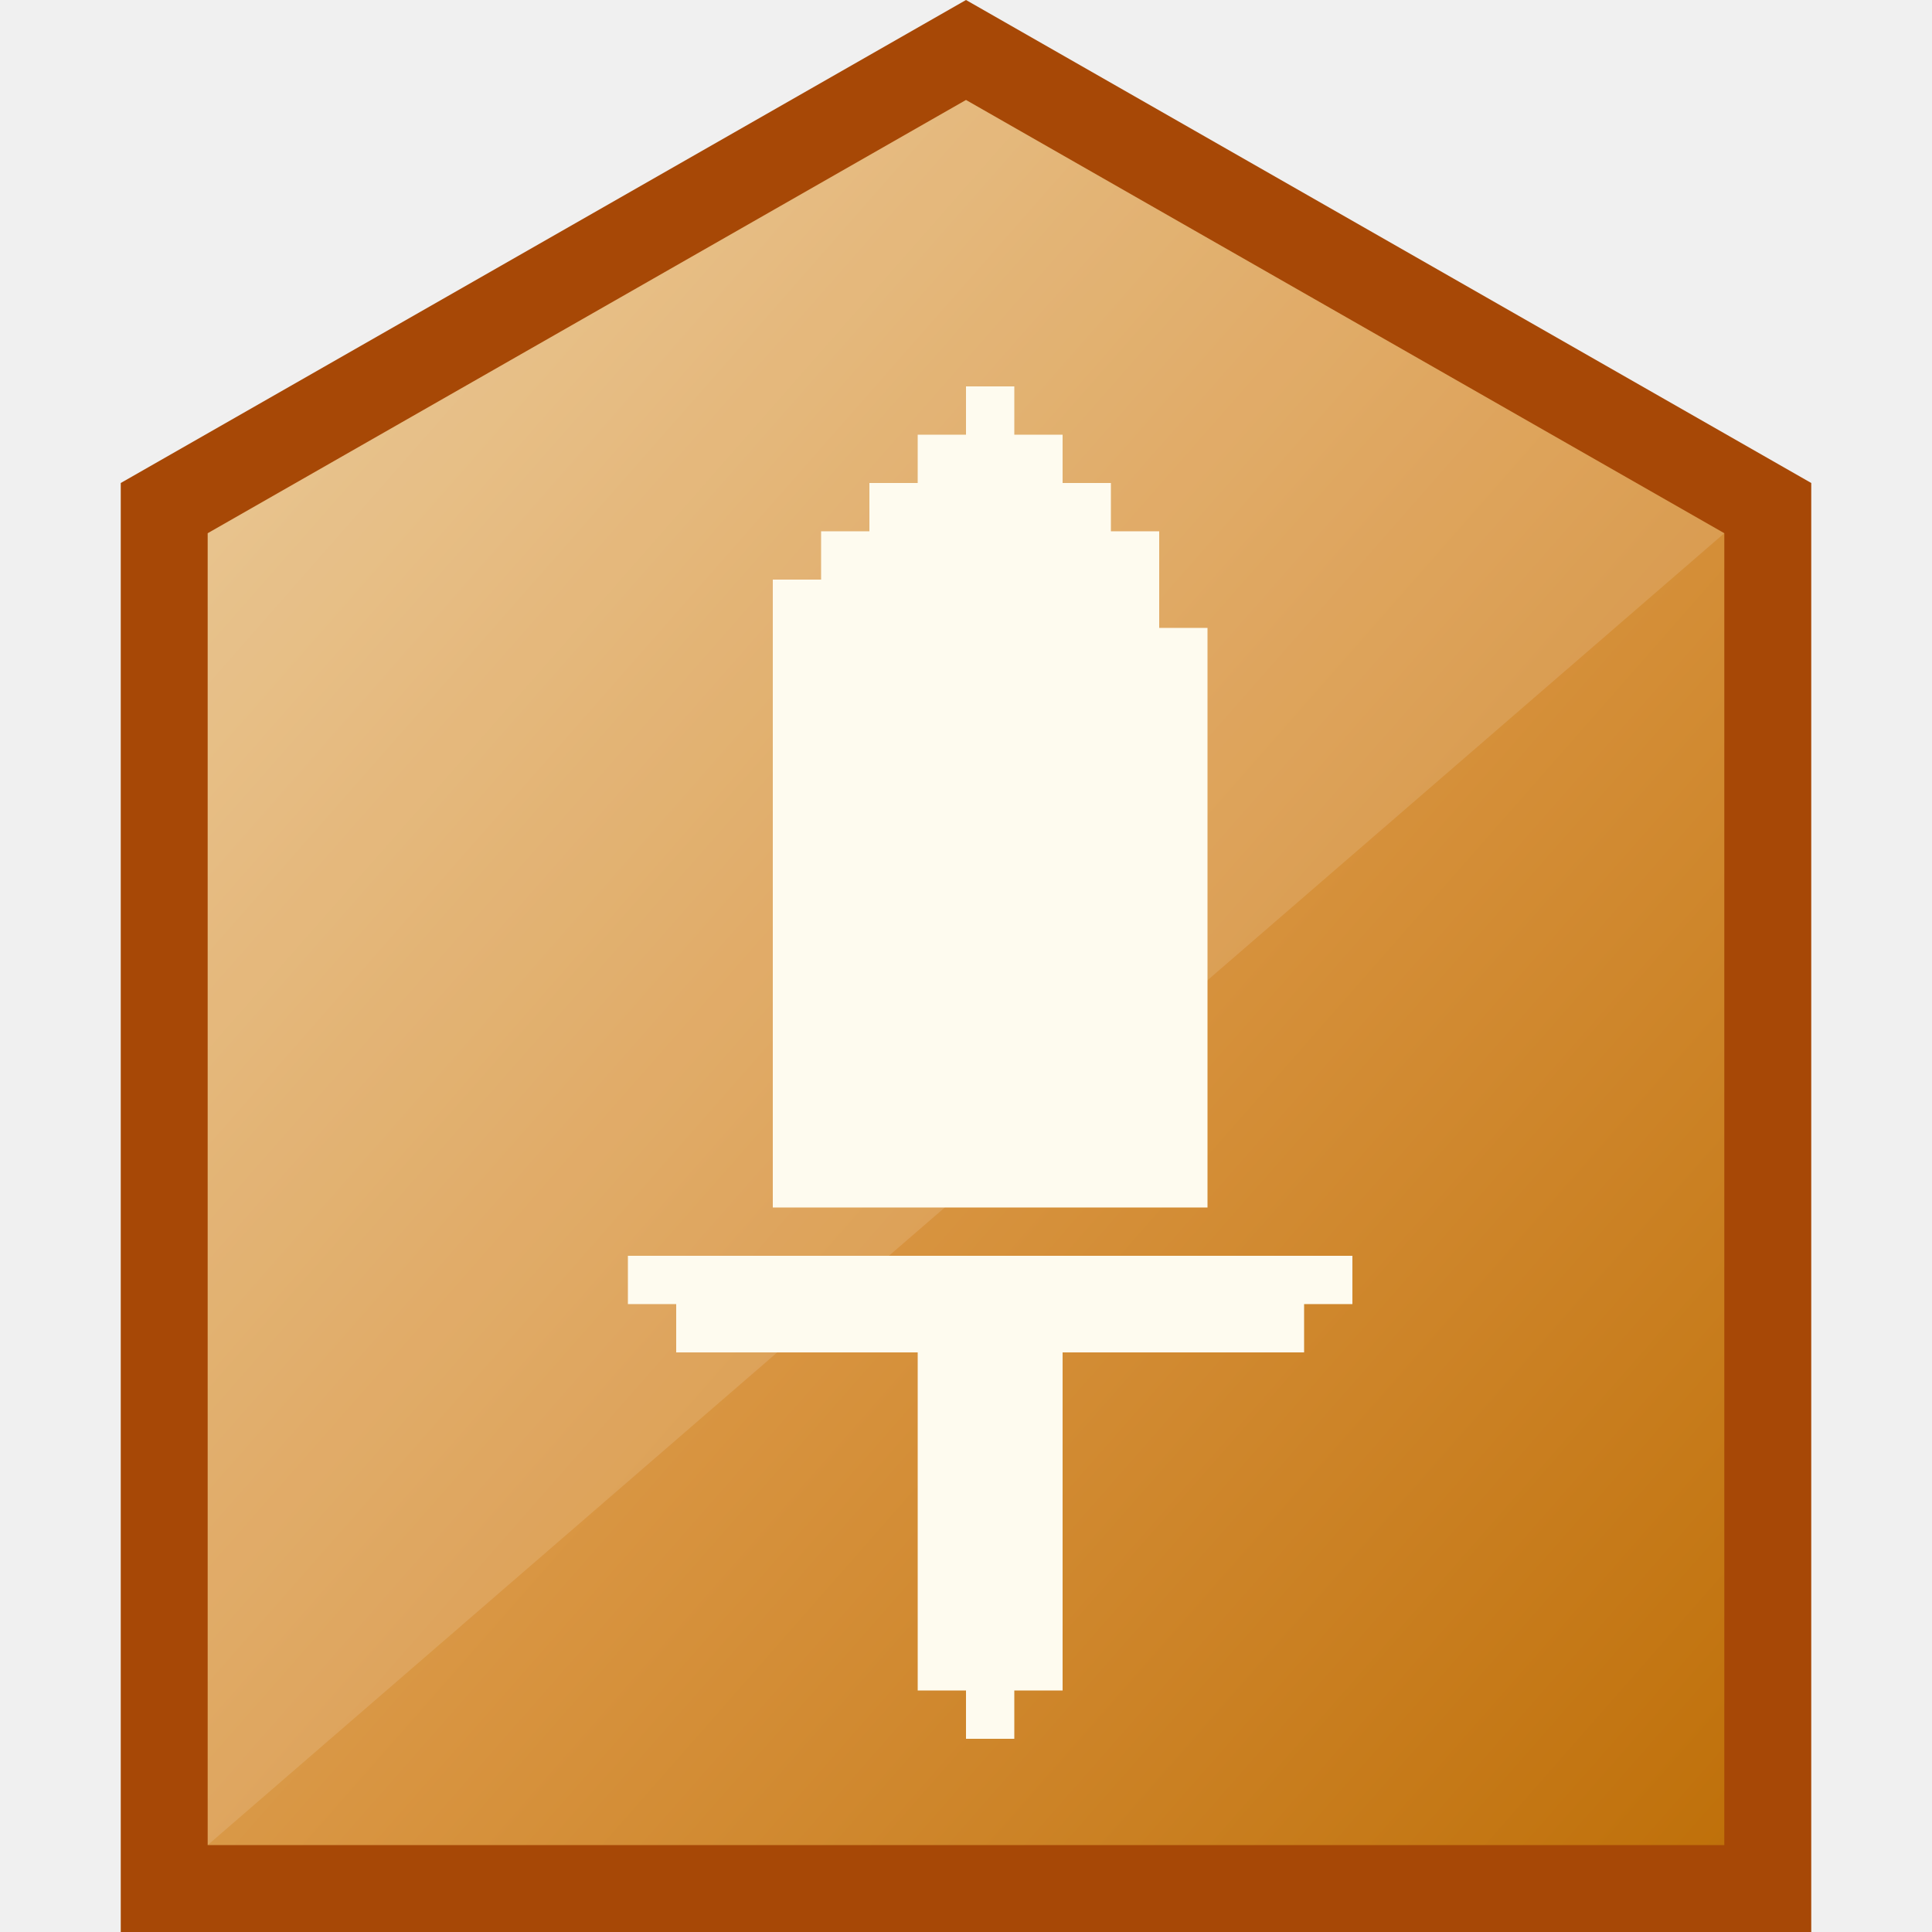
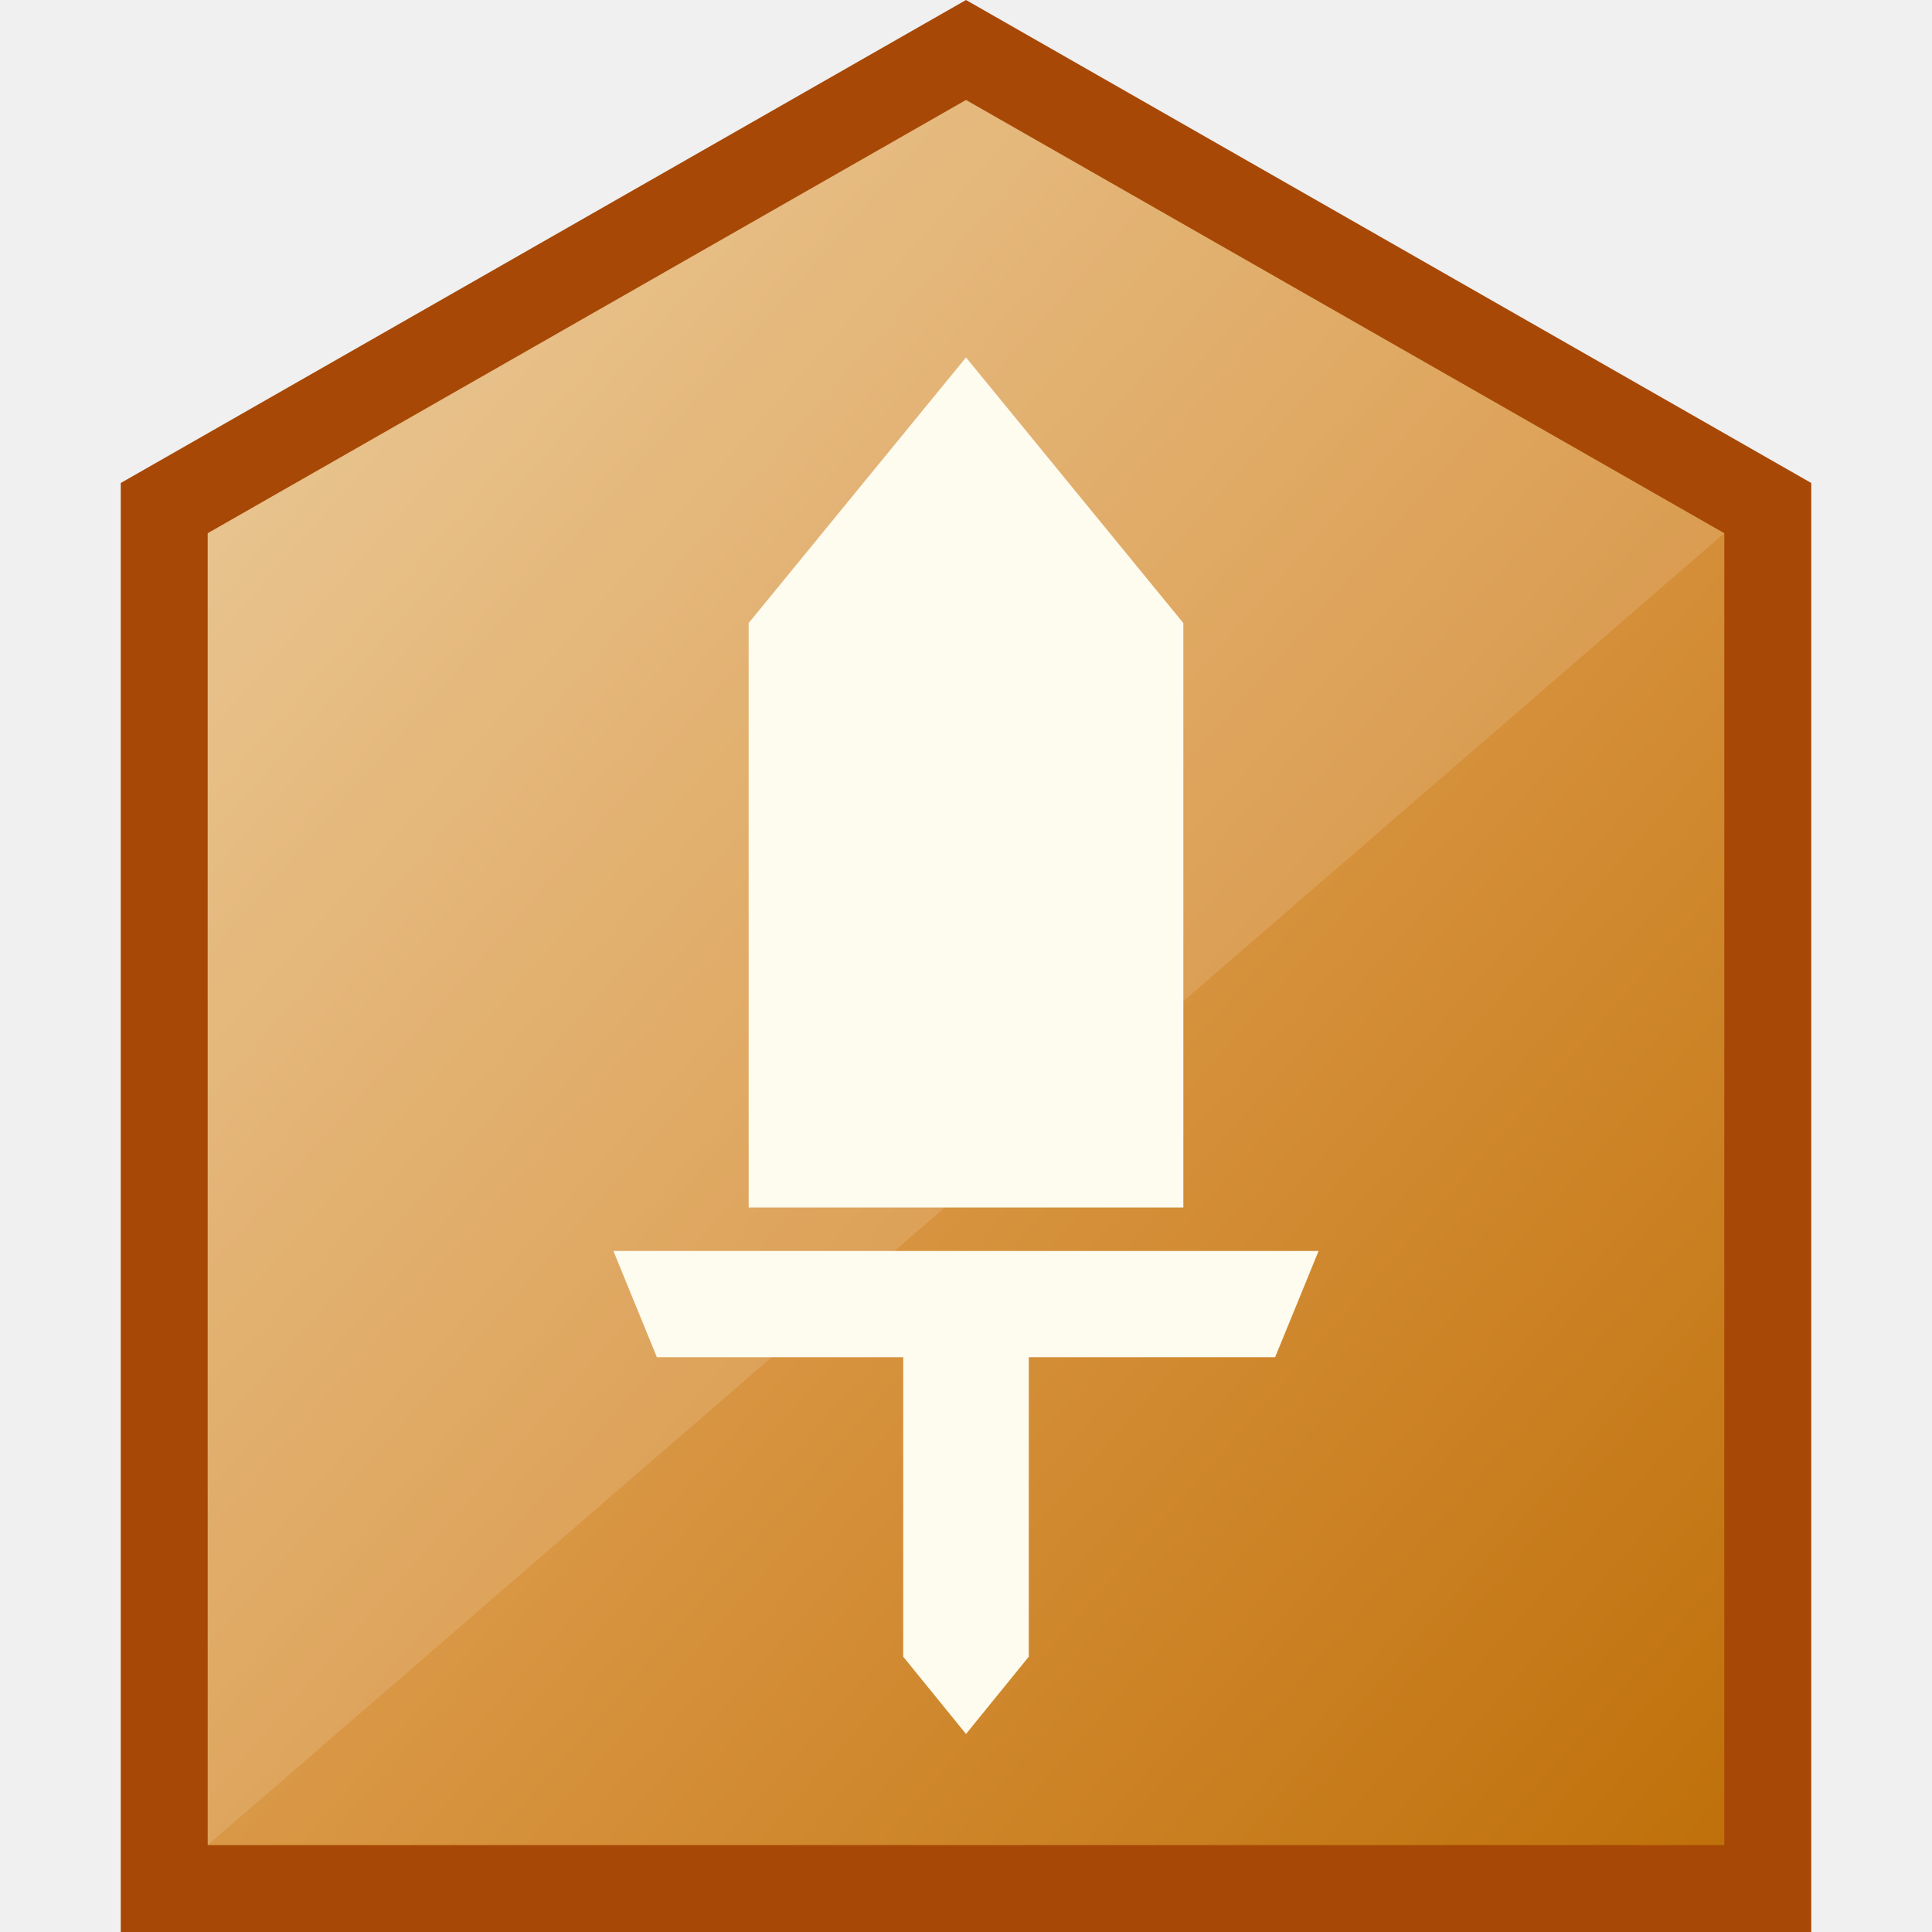
<svg xmlns="http://www.w3.org/2000/svg" viewBox="0 0 40 40" role="img" aria-label="might">
  <defs>
    <linearGradient id="b" x1="0" y1="0" x2="1" y2="1">
      <stop offset="0" stop-color="#E9C68F" />
      <stop offset=".55" stop-color="#D89440" />
      <stop offset="1" stop-color="#BF700A" />
    </linearGradient>
  </defs>
  <path fill="#A74806" d="M20 0L37.5 10V40H2.5V10Z" />
  <path fill="url(#b)" d="M20 2.07L35.7 11.04V38.2H4.3V11.04Z" />
  <path fill="#fff" fill-opacity=".13" d="M20 2.07L35.7 11.04L4.3 38.2V11.04Z" />
-   <path fill="#FEFBEF" fill-rule="evenodd" d="M20 8L21 8L21 9L22 9L22 10L23 10L23 11L24 11L24 13L25 13L25 25L16 25L16 12L17 12L17 11L18 11L18 10L19 10L19 9L20 9L20 8ZM13 26L28 26L28 27L27 27L27 28L22 28L22 35L21 35L21 36L20 36L20 35L19 35L19 28L14 28L14 27L13 27L13 26Z" />
+   <path fill="#FEFBEF" fill-rule="evenodd" d="M20 7.4L24.5 12.9V25.0H15.5V12.9ZM12.7 25.9H27.3L26.4 28.1H13.6ZM18.7 28.1H21.3V34.3L20 35.9L18.7 34.3Z" />
</svg>
